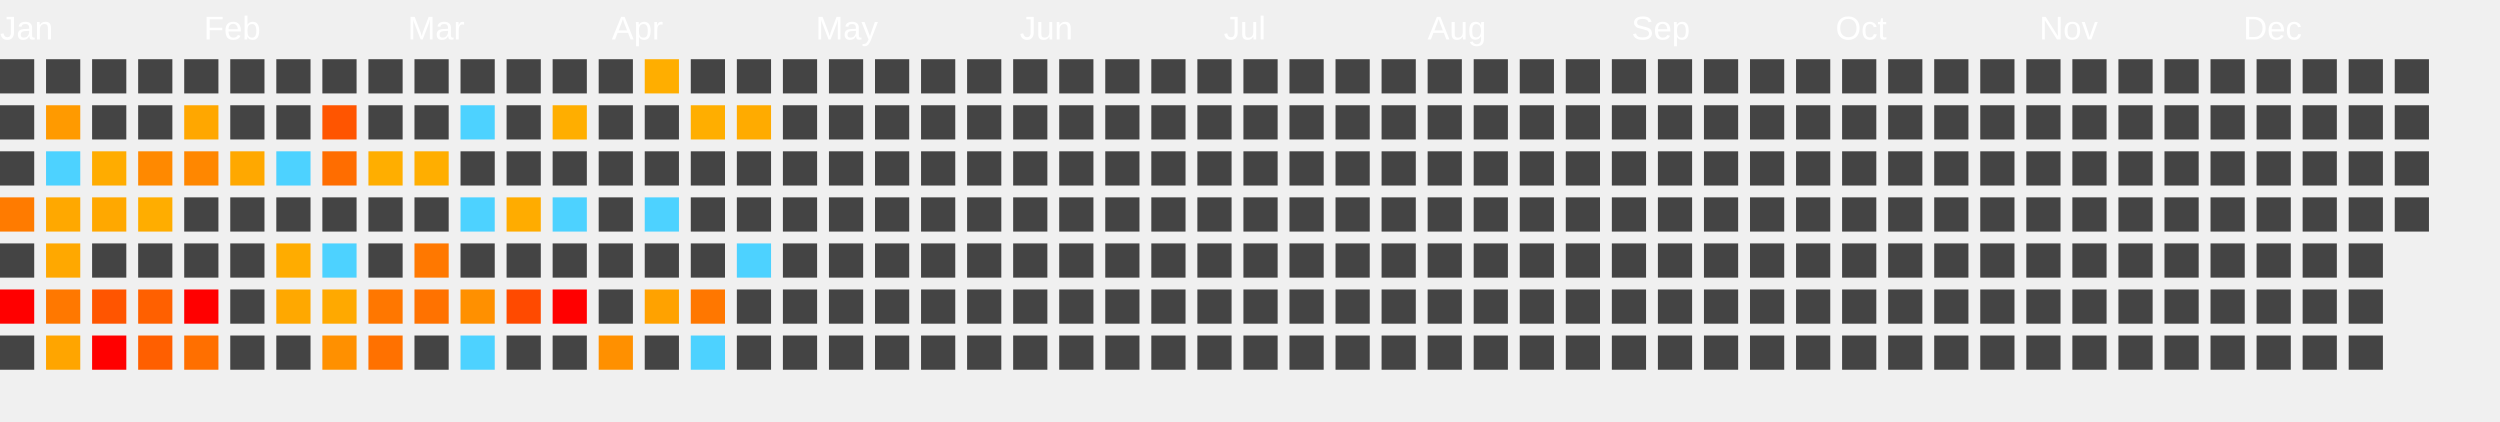
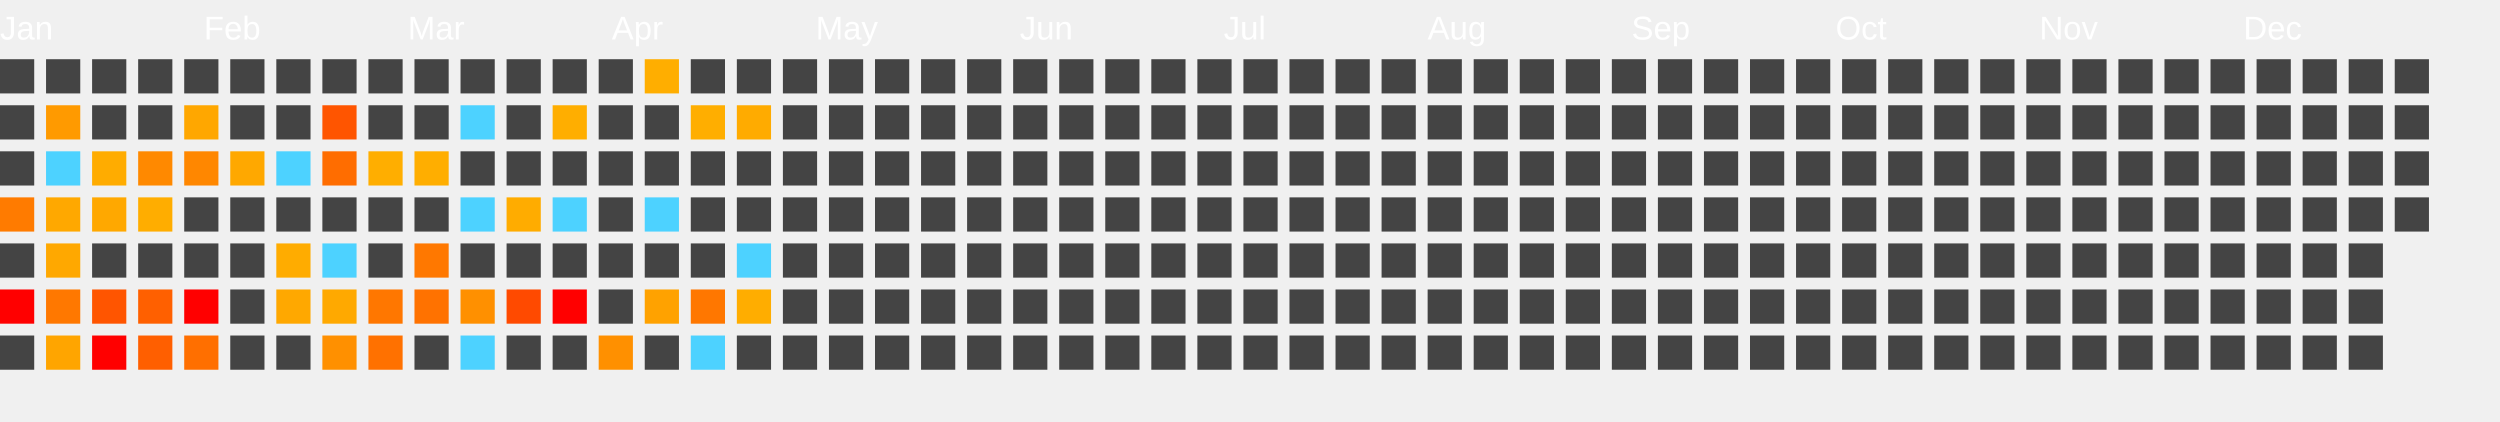
<svg xmlns="http://www.w3.org/2000/svg" baseProfile="full" height="32mm" version="1.1" viewBox="0,0,190,32" width="190mm">
  <defs />
  <rect fill="none" height="32" width="190" x="0" y="0" />
  <text fill="#FFFFFF" style="font-size:2.5px; font-family:Arial" x="0.0" y="3.0">Jan</text>
  <text fill="#FFFFFF" style="font-size:2.5px; font-family:Arial" x="15.5" y="3.0">Feb</text>
  <text fill="#FFFFFF" style="font-size:2.5px; font-family:Arial" x="31.0" y="3.0">Mar</text>
  <text fill="#FFFFFF" style="font-size:2.5px; font-family:Arial" x="46.5" y="3.0">Apr</text>
  <text fill="#FFFFFF" style="font-size:2.5px; font-family:Arial" x="62.0" y="3.0">May</text>
  <text fill="#FFFFFF" style="font-size:2.5px; font-family:Arial" x="77.5" y="3.0">Jun</text>
  <text fill="#FFFFFF" style="font-size:2.5px; font-family:Arial" x="93.0" y="3.0">Jul</text>
  <text fill="#FFFFFF" style="font-size:2.5px; font-family:Arial" x="108.5" y="3.0">Aug</text>
  <text fill="#FFFFFF" style="font-size:2.5px; font-family:Arial" x="124.0" y="3.0">Sep</text>
  <text fill="#FFFFFF" style="font-size:2.5px; font-family:Arial" x="139.5" y="3.0">Oct</text>
  <text fill="#FFFFFF" style="font-size:2.5px; font-family:Arial" x="155.0" y="3.0">Nov</text>
  <text fill="#FFFFFF" style="font-size:2.5px; font-family:Arial" x="170.5" y="3.0">Dec</text>
  <rect fill="#444444" height="2.6" width="2.6" x="0.0" y="4.5" />
  <rect fill="#444444" height="2.6" width="2.6" x="0.0" y="8.0" />
  <rect fill="#444444" height="2.6" width="2.6" x="0.0" y="11.5" />
  <rect fill="#ff7b00" height="2.6" width="2.6" x="0.0" y="15.0" />
  <rect fill="#444444" height="2.6" width="2.6" x="0.0" y="18.5" />
  <rect fill="red" height="2.6" width="2.6" x="0.0" y="22.0" />
  <rect fill="#444444" height="2.6" width="2.6" x="0.0" y="25.5" />
  <rect fill="#444444" height="2.6" width="2.6" x="3.5" y="4.5" />
  <rect fill="#ff9a00" height="2.6" width="2.6" x="3.5" y="8.0" />
  <rect fill="#4dd2ff" height="2.6" width="2.6" x="3.5" y="11.5" />
  <rect fill="#ffa800" height="2.6" width="2.6" x="3.5" y="15.0" />
  <rect fill="#ffa800" height="2.6" width="2.6" x="3.5" y="18.5" />
  <rect fill="#ff7800" height="2.6" width="2.6" x="3.5" y="22.0" />
  <rect fill="#ffa500" height="2.6" width="2.6" x="3.5" y="25.5" />
  <rect fill="#444444" height="2.6" width="2.6" x="7.0" y="4.5" />
  <rect fill="#444444" height="2.6" width="2.6" x="7.0" y="8.0" />
  <rect fill="#ffac00" height="2.6" width="2.6" x="7.0" y="11.5" />
  <rect fill="#ffa800" height="2.6" width="2.6" x="7.0" y="15.0" />
  <rect fill="#444444" height="2.6" width="2.6" x="7.0" y="18.5" />
  <rect fill="#ff5500" height="2.6" width="2.6" x="7.0" y="22.0" />
  <rect fill="red" height="2.6" width="2.6" x="7.0" y="25.5" />
  <rect fill="#444444" height="2.6" width="2.6" x="10.5" y="4.5" />
  <rect fill="#444444" height="2.6" width="2.6" x="10.5" y="8.0" />
  <rect fill="#ff8900" height="2.6" width="2.6" x="10.5" y="11.5" />
  <rect fill="#ffad00" height="2.6" width="2.6" x="10.5" y="15.0" />
  <rect fill="#444444" height="2.6" width="2.6" x="10.5" y="18.5" />
  <rect fill="#ff6000" height="2.6" width="2.6" x="10.5" y="22.0" />
  <rect fill="#ff5f00" height="2.6" width="2.6" x="10.5" y="25.5" />
  <rect fill="#444444" height="2.6" width="2.6" x="14.0" y="4.5" />
  <rect fill="#ffa700" height="2.6" width="2.6" x="14.0" y="8.0" />
  <rect fill="#ff8700" height="2.6" width="2.6" x="14.0" y="11.5" />
  <rect fill="#444444" height="2.6" width="2.6" x="14.0" y="15.0" />
  <rect fill="#444444" height="2.6" width="2.6" x="14.0" y="18.5" />
  <rect fill="red" height="2.6" width="2.6" x="14.0" y="22.0" />
  <rect fill="#ff6f00" height="2.6" width="2.6" x="14.0" y="25.5" />
  <rect fill="#444444" height="2.6" width="2.6" x="17.5" y="4.5" />
  <rect fill="#444444" height="2.6" width="2.6" x="17.5" y="8.0" />
  <rect fill="#ffa800" height="2.6" width="2.6" x="17.5" y="11.5" />
  <rect fill="#444444" height="2.6" width="2.6" x="17.5" y="15.0" />
  <rect fill="#444444" height="2.6" width="2.6" x="17.5" y="18.5" />
  <rect fill="#444444" height="2.6" width="2.6" x="17.5" y="22.0" />
  <rect fill="#444444" height="2.6" width="2.6" x="17.5" y="25.5" />
  <rect fill="#444444" height="2.6" width="2.6" x="21.0" y="4.5" />
  <rect fill="#444444" height="2.6" width="2.6" x="21.0" y="8.0" />
  <rect fill="#4dd2ff" height="2.6" width="2.6" x="21.0" y="11.5" />
  <rect fill="#444444" height="2.6" width="2.6" x="21.0" y="15.0" />
  <rect fill="#ffac00" height="2.6" width="2.6" x="21.0" y="18.5" />
  <rect fill="#ffa800" height="2.6" width="2.6" x="21.0" y="22.0" />
  <rect fill="#444444" height="2.6" width="2.6" x="21.0" y="25.5" />
  <rect fill="#444444" height="2.6" width="2.6" x="24.5" y="4.5" />
  <rect fill="#ff5500" height="2.6" width="2.6" x="24.5" y="8.0" />
  <rect fill="#ff6d00" height="2.6" width="2.6" x="24.5" y="11.5" />
  <rect fill="#444444" height="2.6" width="2.6" x="24.5" y="15.0" />
  <rect fill="#4dd2ff" height="2.6" width="2.6" x="24.5" y="18.5" />
  <rect fill="#ffa900" height="2.6" width="2.6" x="24.5" y="22.0" />
  <rect fill="#ff9000" height="2.6" width="2.6" x="24.5" y="25.5" />
  <rect fill="#444444" height="2.6" width="2.6" x="28.0" y="4.5" />
  <rect fill="#444444" height="2.6" width="2.6" x="28.0" y="8.0" />
  <rect fill="#ffae00" height="2.6" width="2.6" x="28.0" y="11.5" />
  <rect fill="#444444" height="2.6" width="2.6" x="28.0" y="15.0" />
  <rect fill="#444444" height="2.6" width="2.6" x="28.0" y="18.5" />
  <rect fill="#ff7700" height="2.6" width="2.6" x="28.0" y="22.0" />
  <rect fill="#ff7100" height="2.6" width="2.6" x="28.0" y="25.5" />
  <rect fill="#444444" height="2.6" width="2.6" x="31.5" y="4.5" />
  <rect fill="#444444" height="2.6" width="2.6" x="31.5" y="8.0" />
  <rect fill="#ffae00" height="2.6" width="2.6" x="31.5" y="11.5" />
  <rect fill="#444444" height="2.6" width="2.6" x="31.5" y="15.0" />
  <rect fill="#ff7800" height="2.6" width="2.6" x="31.5" y="18.5" />
  <rect fill="#ff7200" height="2.6" width="2.6" x="31.5" y="22.0" />
  <rect fill="#444444" height="2.6" width="2.6" x="31.5" y="25.5" />
  <rect fill="#444444" height="2.6" width="2.6" x="35.0" y="4.5" />
  <rect fill="#4dd2ff" height="2.6" width="2.6" x="35.0" y="8.0" />
  <rect fill="#444444" height="2.6" width="2.6" x="35.0" y="11.5" />
  <rect fill="#4dd2ff" height="2.6" width="2.6" x="35.0" y="15.0" />
  <rect fill="#444444" height="2.6" width="2.6" x="35.0" y="18.5" />
  <rect fill="#ff9000" height="2.6" width="2.6" x="35.0" y="22.0" />
  <rect fill="#4dd2ff" height="2.6" width="2.6" x="35.0" y="25.5" />
  <rect fill="#444444" height="2.6" width="2.6" x="38.5" y="4.5" />
  <rect fill="#444444" height="2.6" width="2.6" x="38.5" y="8.0" />
  <rect fill="#444444" height="2.6" width="2.6" x="38.5" y="11.5" />
  <rect fill="#ffac00" height="2.6" width="2.6" x="38.5" y="15.0" />
  <rect fill="#444444" height="2.6" width="2.6" x="38.5" y="18.5" />
  <rect fill="#ff4a00" height="2.6" width="2.6" x="38.5" y="22.0" />
  <rect fill="#444444" height="2.6" width="2.6" x="38.5" y="25.5" />
  <rect fill="#444444" height="2.6" width="2.6" x="42.0" y="4.5" />
  <rect fill="#ffae00" height="2.6" width="2.6" x="42.0" y="8.0" />
  <rect fill="#444444" height="2.6" width="2.6" x="42.0" y="11.5" />
  <rect fill="#4dd2ff" height="2.6" width="2.6" x="42.0" y="15.0" />
  <rect fill="#444444" height="2.6" width="2.6" x="42.0" y="18.5" />
  <rect fill="red" height="2.6" width="2.6" x="42.0" y="22.0" />
  <rect fill="#444444" height="2.6" width="2.6" x="42.0" y="25.5" />
  <rect fill="#444444" height="2.6" width="2.6" x="45.5" y="4.5" />
  <rect fill="#444444" height="2.6" width="2.6" x="45.5" y="8.0" />
  <rect fill="#444444" height="2.6" width="2.6" x="45.5" y="11.5" />
  <rect fill="#444444" height="2.6" width="2.6" x="45.5" y="15.0" />
  <rect fill="#444444" height="2.6" width="2.6" x="45.5" y="18.5" />
  <rect fill="#444444" height="2.6" width="2.6" x="45.5" y="22.0" />
  <rect fill="#ff9000" height="2.6" width="2.6" x="45.5" y="25.5" />
  <rect fill="#ffae00" height="2.6" width="2.6" x="49.0" y="4.5" />
  <rect fill="#444444" height="2.6" width="2.6" x="49.0" y="8.0" />
  <rect fill="#444444" height="2.6" width="2.6" x="49.0" y="11.5" />
  <rect fill="#4dd2ff" height="2.6" width="2.6" x="49.0" y="15.0" />
  <rect fill="#444444" height="2.6" width="2.6" x="49.0" y="18.5" />
  <rect fill="#ffa200" height="2.6" width="2.6" x="49.0" y="22.0" />
  <rect fill="#444444" height="2.6" width="2.6" x="49.0" y="25.5" />
  <rect fill="#444444" height="2.6" width="2.6" x="52.5" y="4.5" />
  <rect fill="#ffae00" height="2.6" width="2.6" x="52.5" y="8.0" />
  <rect fill="#444444" height="2.6" width="2.6" x="52.5" y="11.5" />
  <rect fill="#444444" height="2.6" width="2.6" x="52.5" y="15.0" />
  <rect fill="#444444" height="2.6" width="2.6" x="52.5" y="18.5" />
  <rect fill="#ff7700" height="2.6" width="2.6" x="52.5" y="22.0" />
  <rect fill="#4dd2ff" height="2.6" width="2.6" x="52.5" y="25.5" />
  <rect fill="#444444" height="2.6" width="2.6" x="56.0" y="4.5" />
  <rect fill="#ffab00" height="2.6" width="2.6" x="56.0" y="8.0" />
  <rect fill="#444444" height="2.6" width="2.6" x="56.0" y="11.5" />
  <rect fill="#444444" height="2.6" width="2.6" x="56.0" y="15.0" />
  <rect fill="#4dd2ff" height="2.6" width="2.6" x="56.0" y="18.5" />
-   <rect fill="#444444" height="2.6" width="2.6" x="56.0" y="22.0" />
+   <rect fill="#ffad00" height="2.6" width="2.6" x="56.0" y="22.0" />
  <rect fill="#444444" height="2.6" width="2.6" x="56.0" y="25.5" />
  <rect fill="#444444" height="2.6" width="2.6" x="59.5" y="4.5" />
  <rect fill="#444444" height="2.6" width="2.6" x="59.5" y="8.0" />
  <rect fill="#444444" height="2.6" width="2.6" x="59.5" y="11.5" />
  <rect fill="#444444" height="2.6" width="2.6" x="59.5" y="15.0" />
  <rect fill="#444444" height="2.6" width="2.6" x="59.5" y="18.5" />
  <rect fill="#444444" height="2.6" width="2.6" x="59.5" y="22.0" />
  <rect fill="#444444" height="2.6" width="2.6" x="59.5" y="25.5" />
  <rect fill="#444444" height="2.6" width="2.6" x="63.0" y="4.5" />
  <rect fill="#444444" height="2.6" width="2.6" x="63.0" y="8.0" />
  <rect fill="#444444" height="2.6" width="2.6" x="63.0" y="11.5" />
  <rect fill="#444444" height="2.6" width="2.6" x="63.0" y="15.0" />
  <rect fill="#444444" height="2.6" width="2.6" x="63.0" y="18.5" />
  <rect fill="#444444" height="2.6" width="2.6" x="63.0" y="22.0" />
  <rect fill="#444444" height="2.6" width="2.6" x="63.0" y="25.5" />
  <rect fill="#444444" height="2.6" width="2.6" x="66.5" y="4.5" />
  <rect fill="#444444" height="2.6" width="2.6" x="66.5" y="8.0" />
  <rect fill="#444444" height="2.6" width="2.6" x="66.5" y="11.5" />
  <rect fill="#444444" height="2.6" width="2.6" x="66.5" y="15.0" />
  <rect fill="#444444" height="2.6" width="2.6" x="66.5" y="18.5" />
  <rect fill="#444444" height="2.6" width="2.6" x="66.5" y="22.0" />
  <rect fill="#444444" height="2.6" width="2.6" x="66.5" y="25.5" />
  <rect fill="#444444" height="2.6" width="2.6" x="70.0" y="4.5" />
  <rect fill="#444444" height="2.6" width="2.6" x="70.0" y="8.0" />
  <rect fill="#444444" height="2.6" width="2.6" x="70.0" y="11.5" />
  <rect fill="#444444" height="2.6" width="2.6" x="70.0" y="15.0" />
  <rect fill="#444444" height="2.6" width="2.6" x="70.0" y="18.5" />
  <rect fill="#444444" height="2.6" width="2.6" x="70.0" y="22.0" />
  <rect fill="#444444" height="2.6" width="2.6" x="70.0" y="25.5" />
  <rect fill="#444444" height="2.6" width="2.6" x="73.5" y="4.5" />
  <rect fill="#444444" height="2.6" width="2.6" x="73.5" y="8.0" />
  <rect fill="#444444" height="2.6" width="2.6" x="73.5" y="11.5" />
  <rect fill="#444444" height="2.6" width="2.6" x="73.5" y="15.0" />
  <rect fill="#444444" height="2.6" width="2.6" x="73.5" y="18.5" />
  <rect fill="#444444" height="2.6" width="2.6" x="73.5" y="22.0" />
  <rect fill="#444444" height="2.6" width="2.6" x="73.5" y="25.5" />
  <rect fill="#444444" height="2.6" width="2.6" x="77.0" y="4.5" />
  <rect fill="#444444" height="2.6" width="2.6" x="77.0" y="8.0" />
  <rect fill="#444444" height="2.6" width="2.6" x="77.0" y="11.5" />
  <rect fill="#444444" height="2.6" width="2.6" x="77.0" y="15.0" />
  <rect fill="#444444" height="2.6" width="2.6" x="77.0" y="18.5" />
  <rect fill="#444444" height="2.6" width="2.6" x="77.0" y="22.0" />
  <rect fill="#444444" height="2.6" width="2.6" x="77.0" y="25.5" />
  <rect fill="#444444" height="2.6" width="2.6" x="80.5" y="4.5" />
  <rect fill="#444444" height="2.6" width="2.6" x="80.5" y="8.0" />
  <rect fill="#444444" height="2.6" width="2.6" x="80.5" y="11.5" />
  <rect fill="#444444" height="2.6" width="2.6" x="80.5" y="15.0" />
  <rect fill="#444444" height="2.6" width="2.6" x="80.5" y="18.5" />
  <rect fill="#444444" height="2.6" width="2.6" x="80.5" y="22.0" />
  <rect fill="#444444" height="2.6" width="2.6" x="80.5" y="25.5" />
  <rect fill="#444444" height="2.6" width="2.6" x="84.0" y="4.5" />
  <rect fill="#444444" height="2.6" width="2.6" x="84.0" y="8.0" />
  <rect fill="#444444" height="2.6" width="2.6" x="84.0" y="11.5" />
  <rect fill="#444444" height="2.6" width="2.6" x="84.0" y="15.0" />
  <rect fill="#444444" height="2.6" width="2.6" x="84.0" y="18.5" />
  <rect fill="#444444" height="2.6" width="2.6" x="84.0" y="22.0" />
  <rect fill="#444444" height="2.6" width="2.6" x="84.0" y="25.5" />
  <rect fill="#444444" height="2.6" width="2.6" x="87.5" y="4.5" />
  <rect fill="#444444" height="2.6" width="2.6" x="87.5" y="8.0" />
  <rect fill="#444444" height="2.6" width="2.6" x="87.5" y="11.5" />
  <rect fill="#444444" height="2.6" width="2.6" x="87.5" y="15.0" />
  <rect fill="#444444" height="2.6" width="2.6" x="87.5" y="18.5" />
  <rect fill="#444444" height="2.6" width="2.6" x="87.5" y="22.0" />
  <rect fill="#444444" height="2.6" width="2.6" x="87.5" y="25.5" />
  <rect fill="#444444" height="2.6" width="2.6" x="91.0" y="4.5" />
  <rect fill="#444444" height="2.6" width="2.6" x="91.0" y="8.0" />
  <rect fill="#444444" height="2.6" width="2.6" x="91.0" y="11.5" />
  <rect fill="#444444" height="2.6" width="2.6" x="91.0" y="15.0" />
  <rect fill="#444444" height="2.6" width="2.6" x="91.0" y="18.5" />
  <rect fill="#444444" height="2.6" width="2.6" x="91.0" y="22.0" />
  <rect fill="#444444" height="2.6" width="2.6" x="91.0" y="25.5" />
  <rect fill="#444444" height="2.6" width="2.6" x="94.5" y="4.5" />
  <rect fill="#444444" height="2.6" width="2.6" x="94.5" y="8.0" />
  <rect fill="#444444" height="2.6" width="2.6" x="94.5" y="11.5" />
  <rect fill="#444444" height="2.6" width="2.6" x="94.5" y="15.0" />
  <rect fill="#444444" height="2.6" width="2.6" x="94.5" y="18.5" />
  <rect fill="#444444" height="2.6" width="2.6" x="94.5" y="22.0" />
  <rect fill="#444444" height="2.6" width="2.6" x="94.5" y="25.5" />
  <rect fill="#444444" height="2.6" width="2.6" x="98.0" y="4.5" />
  <rect fill="#444444" height="2.6" width="2.6" x="98.0" y="8.0" />
  <rect fill="#444444" height="2.6" width="2.6" x="98.0" y="11.5" />
  <rect fill="#444444" height="2.6" width="2.6" x="98.0" y="15.0" />
  <rect fill="#444444" height="2.6" width="2.6" x="98.0" y="18.5" />
  <rect fill="#444444" height="2.6" width="2.6" x="98.0" y="22.0" />
  <rect fill="#444444" height="2.6" width="2.6" x="98.0" y="25.5" />
  <rect fill="#444444" height="2.6" width="2.6" x="101.5" y="4.5" />
  <rect fill="#444444" height="2.6" width="2.6" x="101.5" y="8.0" />
  <rect fill="#444444" height="2.6" width="2.6" x="101.5" y="11.5" />
  <rect fill="#444444" height="2.6" width="2.6" x="101.5" y="15.0" />
  <rect fill="#444444" height="2.6" width="2.6" x="101.5" y="18.5" />
  <rect fill="#444444" height="2.6" width="2.6" x="101.5" y="22.0" />
  <rect fill="#444444" height="2.6" width="2.6" x="101.5" y="25.5" />
  <rect fill="#444444" height="2.6" width="2.6" x="105.0" y="4.5" />
  <rect fill="#444444" height="2.6" width="2.6" x="105.0" y="8.0" />
  <rect fill="#444444" height="2.6" width="2.6" x="105.0" y="11.5" />
  <rect fill="#444444" height="2.6" width="2.6" x="105.0" y="15.0" />
  <rect fill="#444444" height="2.6" width="2.6" x="105.0" y="18.5" />
  <rect fill="#444444" height="2.6" width="2.6" x="105.0" y="22.0" />
  <rect fill="#444444" height="2.6" width="2.6" x="105.0" y="25.5" />
  <rect fill="#444444" height="2.6" width="2.6" x="108.5" y="4.5" />
  <rect fill="#444444" height="2.6" width="2.6" x="108.5" y="8.0" />
  <rect fill="#444444" height="2.6" width="2.6" x="108.5" y="11.5" />
  <rect fill="#444444" height="2.6" width="2.6" x="108.5" y="15.0" />
  <rect fill="#444444" height="2.6" width="2.6" x="108.5" y="18.5" />
  <rect fill="#444444" height="2.6" width="2.6" x="108.5" y="22.0" />
  <rect fill="#444444" height="2.6" width="2.6" x="108.5" y="25.5" />
  <rect fill="#444444" height="2.6" width="2.6" x="112.0" y="4.5" />
  <rect fill="#444444" height="2.6" width="2.6" x="112.0" y="8.0" />
  <rect fill="#444444" height="2.6" width="2.6" x="112.0" y="11.5" />
  <rect fill="#444444" height="2.6" width="2.6" x="112.0" y="15.0" />
  <rect fill="#444444" height="2.6" width="2.6" x="112.0" y="18.5" />
  <rect fill="#444444" height="2.6" width="2.6" x="112.0" y="22.0" />
  <rect fill="#444444" height="2.6" width="2.6" x="112.0" y="25.5" />
  <rect fill="#444444" height="2.6" width="2.6" x="115.5" y="4.5" />
  <rect fill="#444444" height="2.6" width="2.6" x="115.5" y="8.0" />
  <rect fill="#444444" height="2.6" width="2.6" x="115.5" y="11.5" />
  <rect fill="#444444" height="2.6" width="2.6" x="115.5" y="15.0" />
  <rect fill="#444444" height="2.6" width="2.6" x="115.5" y="18.5" />
  <rect fill="#444444" height="2.6" width="2.6" x="115.5" y="22.0" />
  <rect fill="#444444" height="2.6" width="2.6" x="115.5" y="25.5" />
  <rect fill="#444444" height="2.6" width="2.6" x="119.0" y="4.5" />
  <rect fill="#444444" height="2.6" width="2.6" x="119.0" y="8.0" />
  <rect fill="#444444" height="2.6" width="2.6" x="119.0" y="11.5" />
  <rect fill="#444444" height="2.6" width="2.6" x="119.0" y="15.0" />
  <rect fill="#444444" height="2.6" width="2.6" x="119.0" y="18.5" />
  <rect fill="#444444" height="2.6" width="2.6" x="119.0" y="22.0" />
  <rect fill="#444444" height="2.6" width="2.6" x="119.0" y="25.5" />
  <rect fill="#444444" height="2.6" width="2.6" x="122.5" y="4.5" />
  <rect fill="#444444" height="2.6" width="2.6" x="122.5" y="8.0" />
  <rect fill="#444444" height="2.6" width="2.6" x="122.5" y="11.5" />
  <rect fill="#444444" height="2.6" width="2.6" x="122.5" y="15.0" />
  <rect fill="#444444" height="2.6" width="2.6" x="122.5" y="18.5" />
  <rect fill="#444444" height="2.6" width="2.6" x="122.5" y="22.0" />
  <rect fill="#444444" height="2.6" width="2.6" x="122.5" y="25.5" />
  <rect fill="#444444" height="2.6" width="2.6" x="126.0" y="4.5" />
  <rect fill="#444444" height="2.6" width="2.6" x="126.0" y="8.0" />
  <rect fill="#444444" height="2.6" width="2.6" x="126.0" y="11.5" />
  <rect fill="#444444" height="2.6" width="2.6" x="126.0" y="15.0" />
  <rect fill="#444444" height="2.6" width="2.6" x="126.0" y="18.5" />
  <rect fill="#444444" height="2.6" width="2.6" x="126.0" y="22.0" />
  <rect fill="#444444" height="2.6" width="2.6" x="126.0" y="25.5" />
  <rect fill="#444444" height="2.6" width="2.6" x="129.5" y="4.5" />
  <rect fill="#444444" height="2.6" width="2.6" x="129.5" y="8.0" />
  <rect fill="#444444" height="2.6" width="2.6" x="129.5" y="11.5" />
  <rect fill="#444444" height="2.6" width="2.6" x="129.5" y="15.0" />
  <rect fill="#444444" height="2.6" width="2.6" x="129.5" y="18.5" />
  <rect fill="#444444" height="2.6" width="2.6" x="129.5" y="22.0" />
  <rect fill="#444444" height="2.6" width="2.6" x="129.5" y="25.5" />
  <rect fill="#444444" height="2.6" width="2.6" x="133.0" y="4.5" />
  <rect fill="#444444" height="2.6" width="2.6" x="133.0" y="8.0" />
  <rect fill="#444444" height="2.6" width="2.6" x="133.0" y="11.5" />
  <rect fill="#444444" height="2.6" width="2.6" x="133.0" y="15.0" />
  <rect fill="#444444" height="2.6" width="2.6" x="133.0" y="18.5" />
  <rect fill="#444444" height="2.6" width="2.6" x="133.0" y="22.0" />
  <rect fill="#444444" height="2.6" width="2.6" x="133.0" y="25.5" />
  <rect fill="#444444" height="2.6" width="2.6" x="136.5" y="4.5" />
  <rect fill="#444444" height="2.6" width="2.6" x="136.5" y="8.0" />
  <rect fill="#444444" height="2.6" width="2.6" x="136.5" y="11.5" />
  <rect fill="#444444" height="2.6" width="2.6" x="136.5" y="15.0" />
  <rect fill="#444444" height="2.6" width="2.6" x="136.5" y="18.5" />
  <rect fill="#444444" height="2.6" width="2.6" x="136.5" y="22.0" />
  <rect fill="#444444" height="2.6" width="2.6" x="136.5" y="25.5" />
  <rect fill="#444444" height="2.6" width="2.6" x="140.0" y="4.5" />
  <rect fill="#444444" height="2.6" width="2.6" x="140.0" y="8.0" />
  <rect fill="#444444" height="2.6" width="2.6" x="140.0" y="11.5" />
  <rect fill="#444444" height="2.6" width="2.6" x="140.0" y="15.0" />
  <rect fill="#444444" height="2.6" width="2.6" x="140.0" y="18.5" />
  <rect fill="#444444" height="2.6" width="2.6" x="140.0" y="22.0" />
  <rect fill="#444444" height="2.6" width="2.6" x="140.0" y="25.5" />
  <rect fill="#444444" height="2.6" width="2.6" x="143.5" y="4.5" />
  <rect fill="#444444" height="2.6" width="2.6" x="143.5" y="8.0" />
  <rect fill="#444444" height="2.6" width="2.6" x="143.5" y="11.5" />
  <rect fill="#444444" height="2.6" width="2.6" x="143.5" y="15.0" />
  <rect fill="#444444" height="2.6" width="2.6" x="143.5" y="18.5" />
  <rect fill="#444444" height="2.6" width="2.6" x="143.5" y="22.0" />
  <rect fill="#444444" height="2.6" width="2.6" x="143.5" y="25.5" />
  <rect fill="#444444" height="2.6" width="2.6" x="147.0" y="4.5" />
  <rect fill="#444444" height="2.6" width="2.6" x="147.0" y="8.0" />
  <rect fill="#444444" height="2.6" width="2.6" x="147.0" y="11.5" />
  <rect fill="#444444" height="2.6" width="2.6" x="147.0" y="15.0" />
  <rect fill="#444444" height="2.6" width="2.6" x="147.0" y="18.5" />
  <rect fill="#444444" height="2.6" width="2.6" x="147.0" y="22.0" />
  <rect fill="#444444" height="2.6" width="2.6" x="147.0" y="25.5" />
  <rect fill="#444444" height="2.6" width="2.6" x="150.5" y="4.5" />
  <rect fill="#444444" height="2.6" width="2.6" x="150.5" y="8.0" />
  <rect fill="#444444" height="2.6" width="2.6" x="150.5" y="11.5" />
  <rect fill="#444444" height="2.6" width="2.6" x="150.5" y="15.0" />
  <rect fill="#444444" height="2.6" width="2.6" x="150.5" y="18.5" />
  <rect fill="#444444" height="2.6" width="2.6" x="150.5" y="22.0" />
  <rect fill="#444444" height="2.6" width="2.6" x="150.5" y="25.5" />
  <rect fill="#444444" height="2.6" width="2.6" x="154.0" y="4.5" />
  <rect fill="#444444" height="2.6" width="2.6" x="154.0" y="8.0" />
  <rect fill="#444444" height="2.6" width="2.6" x="154.0" y="11.5" />
  <rect fill="#444444" height="2.6" width="2.6" x="154.0" y="15.0" />
  <rect fill="#444444" height="2.6" width="2.6" x="154.0" y="18.5" />
  <rect fill="#444444" height="2.6" width="2.6" x="154.0" y="22.0" />
  <rect fill="#444444" height="2.6" width="2.6" x="154.0" y="25.5" />
  <rect fill="#444444" height="2.6" width="2.6" x="157.5" y="4.5" />
  <rect fill="#444444" height="2.6" width="2.6" x="157.5" y="8.0" />
  <rect fill="#444444" height="2.6" width="2.6" x="157.5" y="11.5" />
  <rect fill="#444444" height="2.6" width="2.6" x="157.5" y="15.0" />
  <rect fill="#444444" height="2.6" width="2.6" x="157.5" y="18.5" />
  <rect fill="#444444" height="2.6" width="2.6" x="157.5" y="22.0" />
  <rect fill="#444444" height="2.6" width="2.6" x="157.5" y="25.5" />
  <rect fill="#444444" height="2.6" width="2.6" x="161.0" y="4.5" />
  <rect fill="#444444" height="2.6" width="2.6" x="161.0" y="8.0" />
  <rect fill="#444444" height="2.6" width="2.6" x="161.0" y="11.5" />
  <rect fill="#444444" height="2.6" width="2.6" x="161.0" y="15.0" />
  <rect fill="#444444" height="2.6" width="2.6" x="161.0" y="18.5" />
  <rect fill="#444444" height="2.6" width="2.6" x="161.0" y="22.0" />
  <rect fill="#444444" height="2.6" width="2.6" x="161.0" y="25.5" />
  <rect fill="#444444" height="2.6" width="2.6" x="164.5" y="4.5" />
  <rect fill="#444444" height="2.6" width="2.6" x="164.5" y="8.0" />
  <rect fill="#444444" height="2.6" width="2.6" x="164.5" y="11.5" />
  <rect fill="#444444" height="2.6" width="2.6" x="164.5" y="15.0" />
  <rect fill="#444444" height="2.6" width="2.6" x="164.5" y="18.5" />
  <rect fill="#444444" height="2.6" width="2.6" x="164.5" y="22.0" />
  <rect fill="#444444" height="2.6" width="2.6" x="164.5" y="25.5" />
  <rect fill="#444444" height="2.6" width="2.6" x="168.0" y="4.5" />
  <rect fill="#444444" height="2.6" width="2.6" x="168.0" y="8.0" />
  <rect fill="#444444" height="2.6" width="2.6" x="168.0" y="11.5" />
  <rect fill="#444444" height="2.6" width="2.6" x="168.0" y="15.0" />
  <rect fill="#444444" height="2.6" width="2.6" x="168.0" y="18.5" />
  <rect fill="#444444" height="2.6" width="2.6" x="168.0" y="22.0" />
  <rect fill="#444444" height="2.6" width="2.6" x="168.0" y="25.5" />
  <rect fill="#444444" height="2.6" width="2.6" x="171.5" y="4.5" />
  <rect fill="#444444" height="2.6" width="2.6" x="171.5" y="8.0" />
  <rect fill="#444444" height="2.6" width="2.6" x="171.5" y="11.5" />
  <rect fill="#444444" height="2.6" width="2.6" x="171.5" y="15.0" />
  <rect fill="#444444" height="2.6" width="2.6" x="171.5" y="18.5" />
  <rect fill="#444444" height="2.6" width="2.6" x="171.5" y="22.0" />
  <rect fill="#444444" height="2.6" width="2.6" x="171.5" y="25.5" />
  <rect fill="#444444" height="2.6" width="2.6" x="175.0" y="4.5" />
  <rect fill="#444444" height="2.6" width="2.6" x="175.0" y="8.0" />
  <rect fill="#444444" height="2.6" width="2.6" x="175.0" y="11.5" />
  <rect fill="#444444" height="2.6" width="2.6" x="175.0" y="15.0" />
  <rect fill="#444444" height="2.6" width="2.6" x="175.0" y="18.5" />
  <rect fill="#444444" height="2.6" width="2.6" x="175.0" y="22.0" />
  <rect fill="#444444" height="2.6" width="2.6" x="175.0" y="25.5" />
  <rect fill="#444444" height="2.6" width="2.6" x="178.5" y="4.5" />
  <rect fill="#444444" height="2.6" width="2.6" x="178.5" y="8.0" />
  <rect fill="#444444" height="2.6" width="2.6" x="178.5" y="11.5" />
  <rect fill="#444444" height="2.6" width="2.6" x="178.5" y="15.0" />
  <rect fill="#444444" height="2.6" width="2.6" x="178.5" y="18.5" />
  <rect fill="#444444" height="2.6" width="2.6" x="178.5" y="22.0" />
  <rect fill="#444444" height="2.6" width="2.6" x="178.5" y="25.5" />
  <rect fill="#444444" height="2.6" width="2.6" x="182.0" y="4.5" />
  <rect fill="#444444" height="2.6" width="2.6" x="182.0" y="8.0" />
  <rect fill="#444444" height="2.6" width="2.6" x="182.0" y="11.5" />
  <rect fill="#444444" height="2.6" width="2.6" x="182.0" y="15.0" />
</svg>
